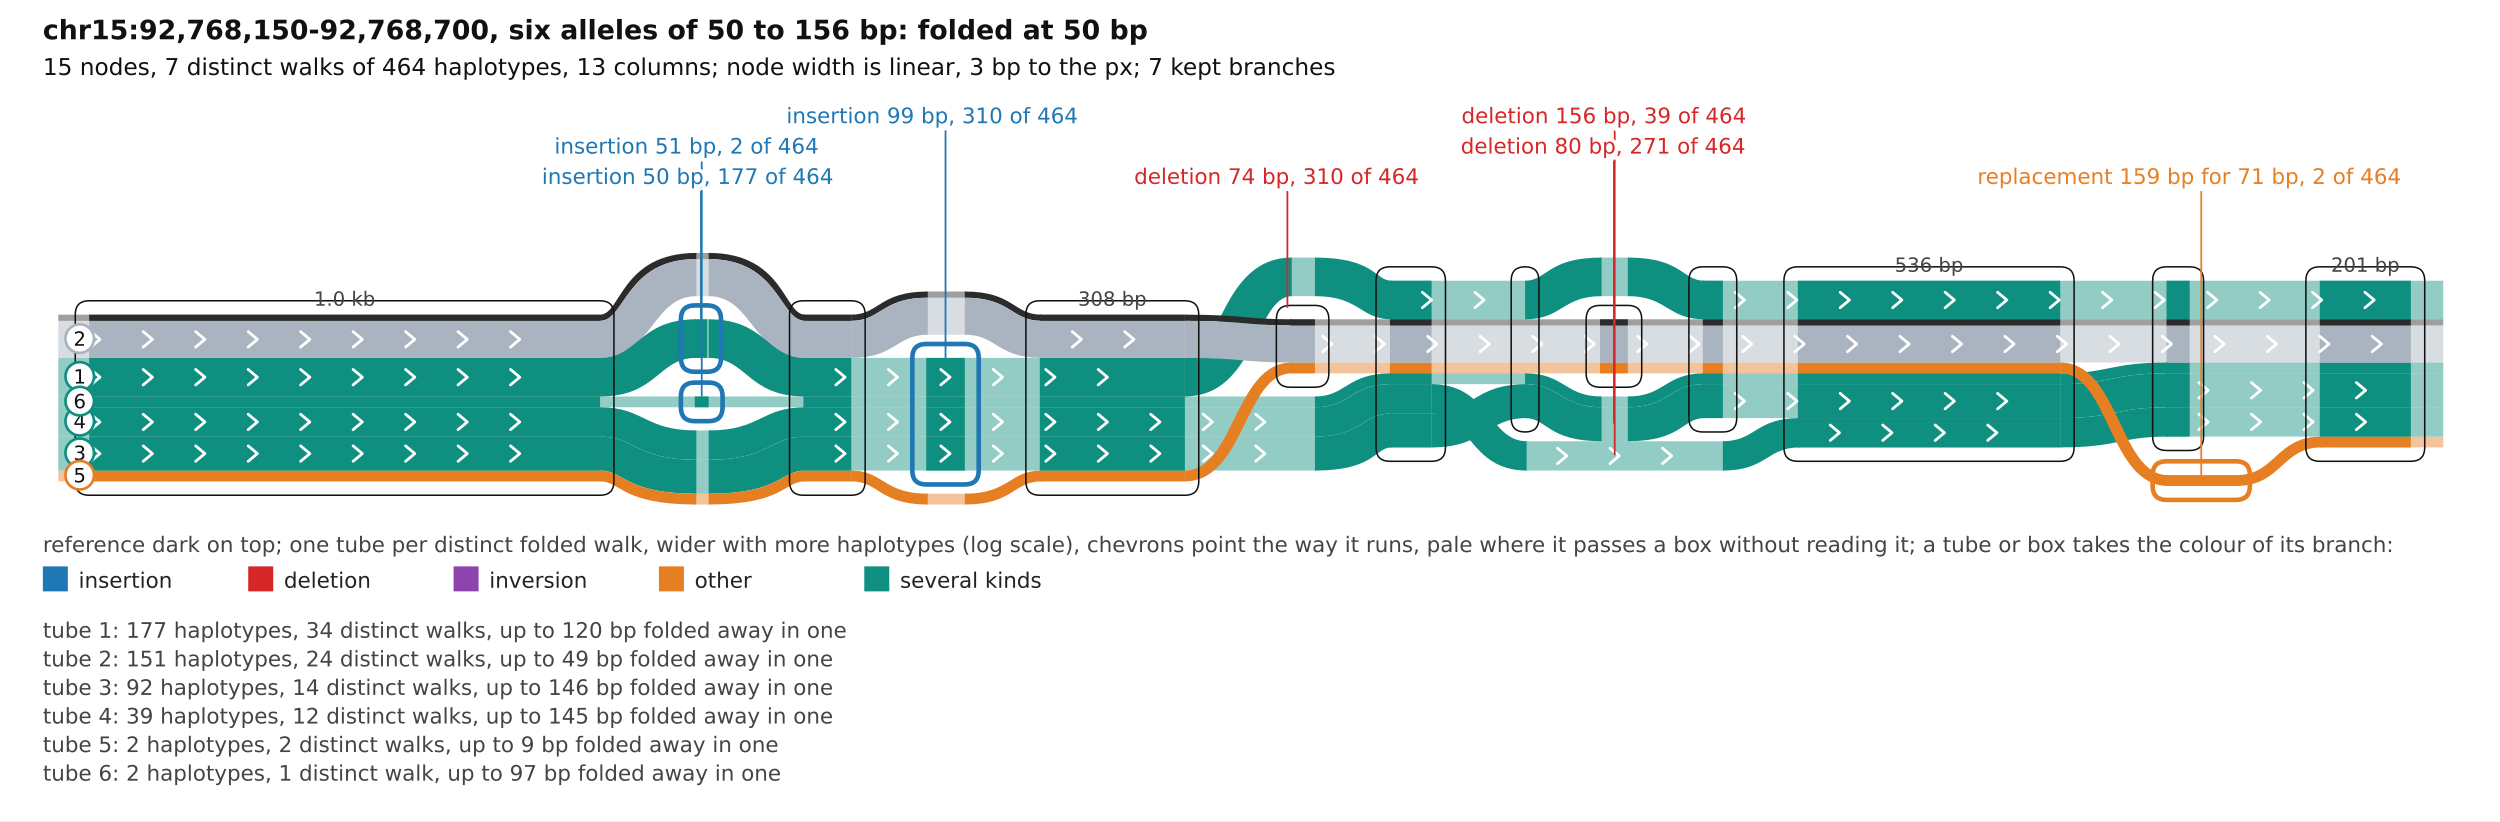
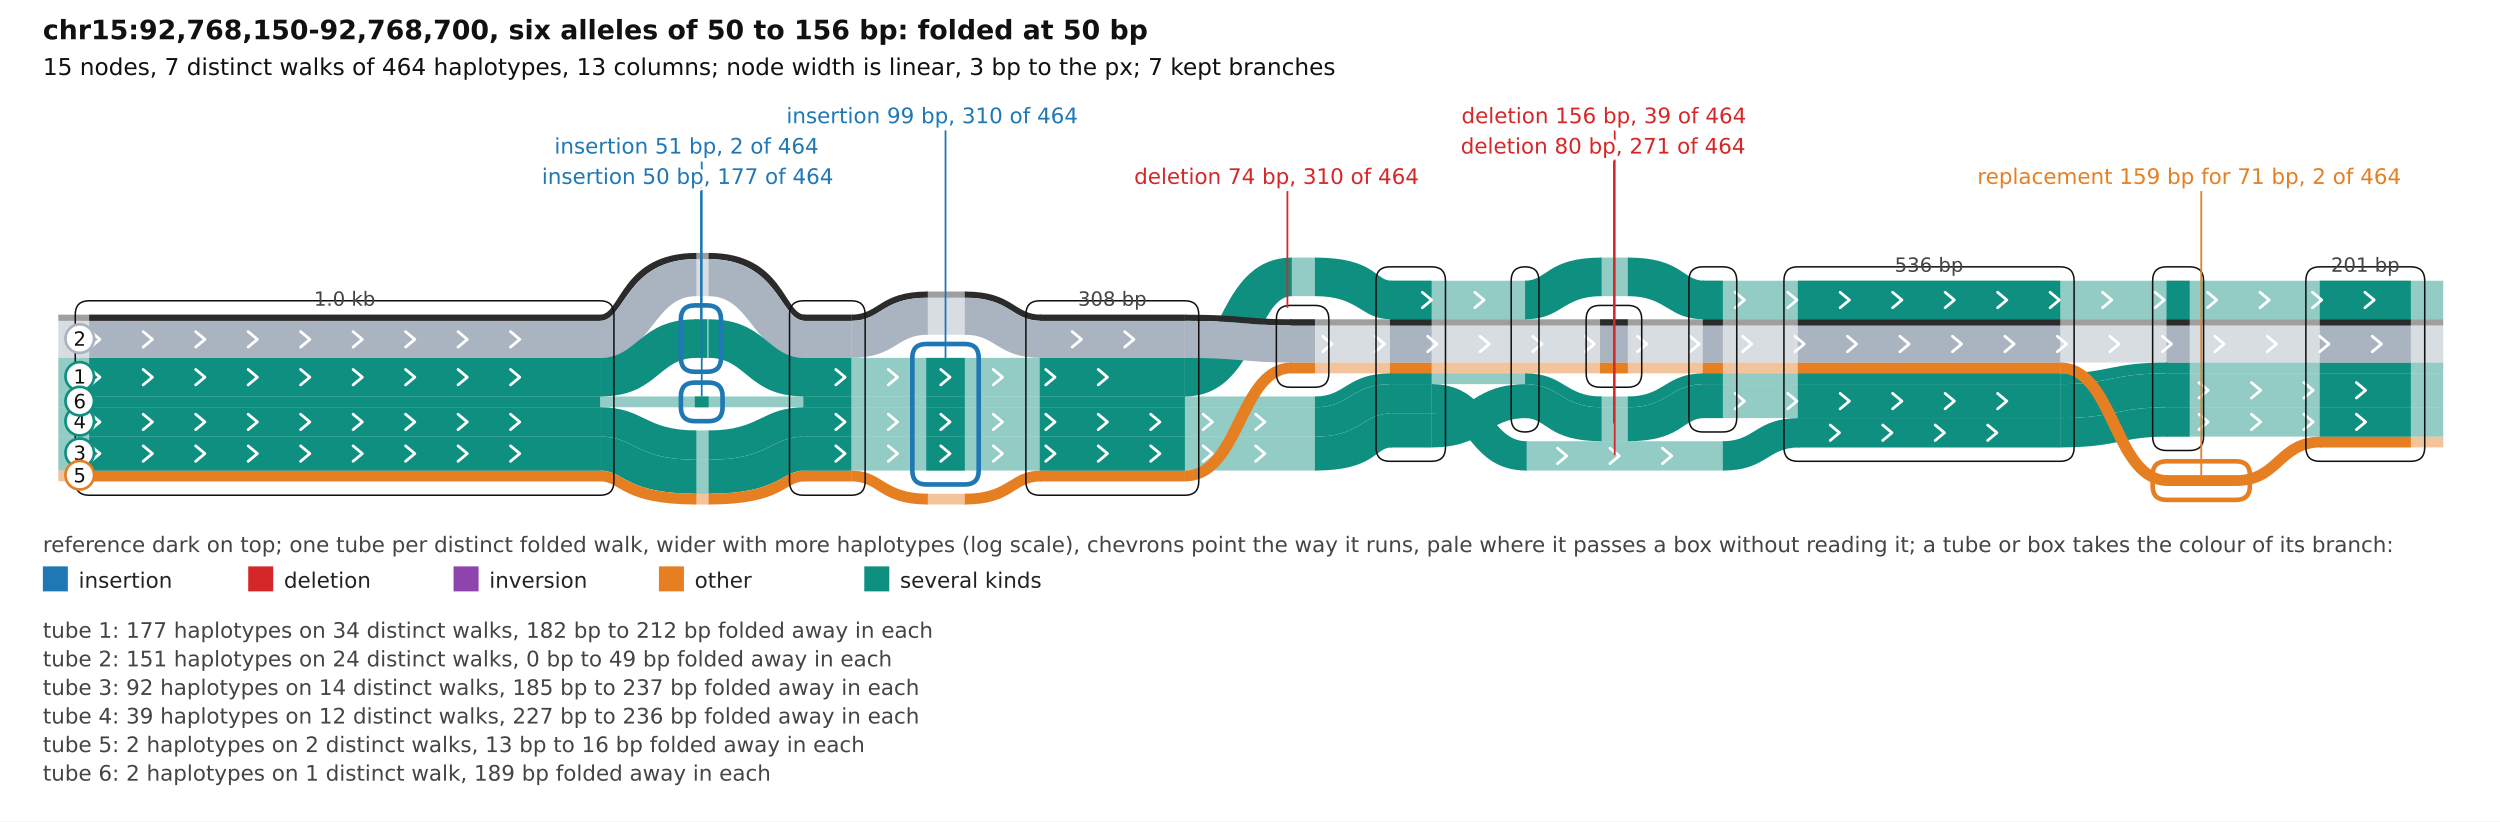
<svg xmlns="http://www.w3.org/2000/svg" width="1400" height="460" viewBox="0 0 1400 460" font-family="DejaVu Sans, Helvetica, Arial, sans-serif">
  <rect width="100%" height="100%" fill="#fff" />
  <text x="24" y="22" font-size="15" font-weight="600" fill="#111">chr15:92,768,150-92,768,700, six alleles of 50 to 156 bp: folded at 50 bp</text>
  <text x="24" y="42" font-size="13" font-weight="400" fill="#111">15 nodes, 7 distinct walks of 464 haplotypes, 13 columns; node width is linear, 3 bp to the px; 7 kept branches</text>
  <g transform="translate(32.64335 158.9301) scale(0.8643353)">
    <rect x="0" y="121" width="352" height="7" fill="#e67e22" fill-opacity="0.45" />
    <rect x="20" y="121" width="331" height="7" fill="#e67e22" />
    <rect x="412.381" y="136" width="10" height="7" fill="#e67e22" fill-opacity="0.45" />
    <rect x="482.762" y="121" width="32" height="7" fill="#e67e22" fill-opacity="0.45" />
    <rect x="482.762" y="121" width="31" height="7" fill="#e67e22" />
    <rect x="562.333" y="136" width="26" height="7" fill="#e67e22" fill-opacity="0.45" />
    <rect x="635.905" y="121" width="95" height="7" fill="#e67e22" fill-opacity="0.45" />
    <rect x="635.905" y="121" width="94" height="7" fill="#e67e22" />
    <rect x="798.189" y="51" width="499.849" height="7" fill="#e67e22" fill-opacity="0.45" />
    <rect x="798.189" y="51" width="16" height="7" fill="#e67e22" />
    <rect x="862.76" y="51" width="27" height="7" fill="#e67e22" />
    <rect x="998.895" y="51" width="18" height="7" fill="#e67e22" />
    <rect x="1065.467" y="51" width="13" height="7" fill="#e67e22" />
    <rect x="1127.038" y="51" width="170" height="7" fill="#e67e22" />
    <rect x="1365.922" y="124" width="46" height="7" fill="#e67e22" fill-opacity="0.45" />
    <rect x="1365.922" y="124" width="45" height="7" fill="#e67e22" />
    <rect x="1465.208" y="99" width="80" height="7" fill="#e67e22" fill-opacity="0.45" />
    <rect x="1465.208" y="99" width="59" height="7" fill="#e67e22" />
    <rect x="0" y="99" width="352" height="22" fill="#0e8f80" fill-opacity="0.45" />
    <rect x="20" y="99" width="331" height="22" fill="#0e8f80" />
    <rect x="412.381" y="114" width="10" height="22" fill="#0e8f80" fill-opacity="0.45" />
    <rect x="482.762" y="99" width="332.427" height="22" fill="#0e8f80" fill-opacity="0.45" />
    <rect x="482.762" y="99" width="31" height="22" fill="#0e8f80" />
    <rect x="562.333" y="99" width="25" height="22" fill="#0e8f80" />
    <rect x="635.905" y="99" width="94" height="22" fill="#0e8f80" />
    <rect x="862.76" y="84" width="28" height="22" fill="#0e8f80" fill-opacity="0.45" />
    <rect x="862.76" y="84" width="27" height="22" fill="#0e8f80" />
    <rect x="998.895" y="80" width="19" height="22" fill="#0e8f80" fill-opacity="0.45" />
    <rect x="1065.467" y="65" width="232.571" height="22" fill="#0e8f80" fill-opacity="0.45" />
    <rect x="1065.467" y="65" width="13" height="22" fill="#0e8f80" />
    <rect x="1127.038" y="65" width="170" height="22" fill="#0e8f80" />
    <rect x="1365.922" y="58" width="179.286" height="22" fill="#0e8f80" fill-opacity="0.45" />
    <rect x="1365.922" y="58" width="15" height="22" fill="#0e8f80" />
    <rect x="1465.208" y="58" width="59" height="22" fill="#0e8f80" />
    <rect x="0" y="80" width="352" height="19" fill="#0e8f80" fill-opacity="0.45" />
    <rect x="20" y="80" width="331" height="19" fill="#0e8f80" />
    <rect x="412.381" y="95" width="10" height="19" fill="#0e8f80" fill-opacity="0.45" />
    <rect x="482.762" y="80" width="332.427" height="19" fill="#0e8f80" fill-opacity="0.45" />
    <rect x="482.762" y="80" width="31" height="19" fill="#0e8f80" />
    <rect x="562.333" y="80" width="25" height="19" fill="#0e8f80" />
    <rect x="635.905" y="80" width="94" height="19" fill="#0e8f80" />
    <rect x="862.76" y="65" width="28" height="19" fill="#0e8f80" fill-opacity="0.45" />
    <rect x="862.76" y="65" width="27" height="19" fill="#0e8f80" />
    <rect x="950.324" y="102" width="129.143" height="19" fill="#0e8f80" fill-opacity="0.45" />
    <rect x="1127.038" y="87" width="171" height="19" fill="#0e8f80" fill-opacity="0.45" />
    <rect x="1127.038" y="87" width="170" height="19" fill="#0e8f80" />
    <rect x="1365.922" y="80" width="179.286" height="19" fill="#0e8f80" fill-opacity="0.45" />
    <rect x="1365.922" y="80" width="15" height="19" fill="#0e8f80" />
    <rect x="1465.208" y="80" width="59" height="19" fill="#0e8f80" />
    <rect x="0" y="73" width="815.189" height="7" fill="#0e8f80" fill-opacity="0.45" />
    <rect x="20" y="73" width="331" height="7" fill="#0e8f80" />
    <rect x="412.381" y="73" width="9" height="7" fill="#0e8f80" />
    <rect x="482.762" y="73" width="31" height="7" fill="#0e8f80" />
    <rect x="562.333" y="73" width="25" height="7" fill="#0e8f80" />
    <rect x="635.905" y="73" width="94" height="7" fill="#0e8f80" />
    <rect x="862.76" y="58" width="88.563" height="7" fill="#0e8f80" fill-opacity="0.45" />
    <rect x="862.76" y="58" width="27" height="7" fill="#0e8f80" />
    <rect x="998.895" y="73" width="19" height="7" fill="#0e8f80" fill-opacity="0.45" />
    <rect x="1065.467" y="58" width="232.571" height="7" fill="#0e8f80" fill-opacity="0.45" />
    <rect x="1065.467" y="58" width="13" height="7" fill="#0e8f80" />
    <rect x="1127.038" y="58" width="170" height="7" fill="#0e8f80" />
    <rect x="1365.922" y="51" width="179.286" height="7" fill="#0e8f80" fill-opacity="0.45" />
    <rect x="1365.922" y="51" width="15" height="7" fill="#0e8f80" />
    <rect x="1465.208" y="51" width="59" height="7" fill="#0e8f80" />
    <rect x="0" y="48" width="352" height="25" fill="#0e8f80" fill-opacity="0.45" />
    <rect x="20" y="48" width="331" height="25" fill="#0e8f80" />
    <rect x="412.381" y="23" width="10" height="25" fill="#0e8f80" fill-opacity="0.45" />
    <rect x="412.381" y="23" width="8" height="25" fill="#0e8f80" />
    <rect x="482.762" y="48" width="248.143" height="25" fill="#0e8f80" fill-opacity="0.45" />
    <rect x="482.762" y="48" width="31" height="25" fill="#0e8f80" />
    <rect x="562.333" y="48" width="25" height="25" fill="#0e8f80" />
    <rect x="635.905" y="48" width="94" height="25" fill="#0e8f80" />
    <rect x="798.189" y="-17" width="17" height="25" fill="#0e8f80" fill-opacity="0.45" />
    <rect x="862.76" y="-2" width="88.563" height="25" fill="#0e8f80" fill-opacity="0.45" />
    <rect x="862.76" y="-2" width="27" height="25" fill="#0e8f80" />
    <rect x="998.895" y="-17" width="19" height="25" fill="#0e8f80" fill-opacity="0.45" />
    <rect x="1065.467" y="-2" width="479.741" height="25" fill="#0e8f80" fill-opacity="0.45" />
    <rect x="1065.467" y="-2" width="13" height="25" fill="#0e8f80" />
    <rect x="1127.038" y="-2" width="170" height="25" fill="#0e8f80" />
    <rect x="1365.922" y="-2" width="15" height="25" fill="#0e8f80" />
    <rect x="1465.208" y="-2" width="59" height="25" fill="#0e8f80" />
    <rect x="0" y="24" width="352" height="24" fill="#aab4c0" fill-opacity="0.45" />
    <rect x="20" y="24" width="331" height="24" fill="#aab4c0" />
    <rect x="412.381" y="-16" width="10" height="24" fill="#aab4c0" fill-opacity="0.45" />
    <rect x="482.762" y="24" width="32" height="24" fill="#aab4c0" fill-opacity="0.45" />
    <rect x="482.762" y="24" width="31" height="24" fill="#aab4c0" />
    <rect x="562.333" y="9" width="26" height="24" fill="#aab4c0" fill-opacity="0.45" />
    <rect x="635.905" y="24" width="95" height="24" fill="#aab4c0" fill-opacity="0.45" />
    <rect x="635.905" y="24" width="94" height="24" fill="#aab4c0" />
    <rect x="798.189" y="27" width="747.019" height="24" fill="#aab4c0" fill-opacity="0.45" />
    <rect x="798.189" y="27" width="16" height="24" fill="#aab4c0" />
    <rect x="862.76" y="27" width="27" height="24" fill="#aab4c0" />
    <rect x="998.895" y="27" width="18" height="24" fill="#aab4c0" />
    <rect x="1065.467" y="27" width="13" height="24" fill="#aab4c0" />
    <rect x="1127.038" y="27" width="170" height="24" fill="#aab4c0" />
    <rect x="1365.922" y="27" width="15" height="24" fill="#aab4c0" />
    <rect x="1465.208" y="27" width="59" height="24" fill="#aab4c0" />
    <rect x="0" y="20" width="352" height="4" fill="#2b2b2b" fill-opacity="0.45" />
    <rect x="20" y="20" width="331" height="4" fill="#2b2b2b" />
    <rect x="412.381" y="-20" width="10" height="4" fill="#2b2b2b" fill-opacity="0.45" />
    <rect x="482.762" y="20" width="32" height="4" fill="#2b2b2b" fill-opacity="0.45" />
    <rect x="482.762" y="20" width="31" height="4" fill="#2b2b2b" />
    <rect x="562.333" y="5" width="26" height="4" fill="#2b2b2b" fill-opacity="0.45" />
    <rect x="635.905" y="20" width="95" height="4" fill="#2b2b2b" fill-opacity="0.45" />
    <rect x="635.905" y="20" width="94" height="4" fill="#2b2b2b" />
    <rect x="798.189" y="23" width="747.019" height="4" fill="#2b2b2b" fill-opacity="0.45" />
    <rect x="798.189" y="23" width="16" height="4" fill="#2b2b2b" />
    <rect x="862.76" y="23" width="27" height="4" fill="#2b2b2b" />
    <rect x="998.895" y="23" width="18" height="4" fill="#2b2b2b" />
    <rect x="1065.467" y="23" width="13" height="4" fill="#2b2b2b" />
    <rect x="1127.038" y="23" width="170" height="4" fill="#2b2b2b" />
    <rect x="1365.922" y="23" width="15" height="4" fill="#2b2b2b" />
    <rect x="1465.208" y="23" width="59" height="4" fill="#2b2b2b" />
    <path d="M 421.381 -20 C 470.129 -20 470.129 20 483.762 20 V 24 C 467.25 24 467.25 -16 421.381 -16 Z" fill="#2b2b2b" />
    <path d="M 421.381 -16 C 467.25 -16 467.25 24 483.762 24 V 48 C 449.977 48 449.977 8 421.381 8 Z" fill="#aab4c0" />
    <path d="M 421.381 95 C 455.166 95 455.166 80 483.762 80 V 99 C 461.089 99 461.089 114 421.381 114 Z" fill="#0e8f80" />
    <path d="M 421.381 114 C 461.089 114 461.089 99 483.762 99 V 121 C 467.947 121 467.947 136 421.381 136 Z" fill="#0e8f80" />
    <path d="M 421.381 136 C 467.947 136 467.947 121 483.762 121 V 128 C 470.129 128 470.129 143 421.381 143 Z" fill="#e67e22" />
    <path d="M 587.333 5 C 618.877 5 618.877 20 636.905 20 V 24 C 617.332 24 617.332 9 587.333 9 Z" fill="#2b2b2b" />
    <path d="M 587.333 9 C 617.332 9 617.332 24 636.905 24 V 48 C 608.064 48 608.064 33 587.333 33 Z" fill="#aab4c0" />
    <path d="M 587.333 136 C 616.174 136 616.174 121 636.905 121 V 128 C 618.877 128 618.877 143 587.333 143 Z" fill="#e67e22" />
    <path d="M 814.189 -17 C 853.07 -17 853.07 -2 863.76 -2 V 23 C 843.416 23 843.416 8 814.189 8 Z" fill="#0e8f80" />
    <path d="M 814.189 73 C 834.534 73 834.534 58 863.76 58 V 65 C 837.237 65 837.237 80 814.189 80 Z" fill="#0e8f80" />
    <path d="M 814.189 80 C 837.237 80 837.237 65 863.76 65 V 84 C 844.574 84 844.574 99 814.189 99 Z" fill="#0e8f80" />
    <path d="M 814.189 99 C 844.574 99 844.574 84 863.76 84 V 106 C 853.07 106 853.07 121 814.189 121 Z" fill="#0e8f80" />
    <path d="M 1016.895 -17 C 1052.107 -17 1052.107 -2 1066.467 -2 V 23 C 1042.453 23 1042.453 8 1016.895 8 Z" fill="#0e8f80" />
    <path d="M 1016.895 73 C 1040.909 73 1040.909 58 1066.467 58 V 65 C 1043.612 65 1043.612 80 1016.895 80 Z" fill="#0e8f80" />
    <path d="M 1016.895 80 C 1043.612 80 1043.612 65 1066.467 65 V 87 C 1052.107 87 1052.107 102 1016.895 102 Z" fill="#0e8f80" />
    <path d="M 1078.467 102 C 1099.584 102 1099.584 87 1128.038 87 V 106 C 1106.921 106 1106.921 121 1078.467 121 Z" fill="#0e8f80" />
    <path d="M 351 20 C 364.633 20 364.633 -20 413.381 -20 V -16 C 367.512 -16 367.512 24 351 24 Z" fill="#2b2b2b" />
    <path d="M 351 24 C 367.512 24 367.512 -16 413.381 -16 V 8 C 384.785 8 384.785 48 351 48 Z" fill="#aab4c0" />
    <path d="M 351 80 C 379.596 80 379.596 95 413.381 95 V 114 C 373.673 114 373.673 99 351 99 Z" fill="#0e8f80" />
    <path d="M 351 99 C 373.673 99 373.673 114 413.381 114 V 136 C 366.815 136 366.815 121 351 121 Z" fill="#0e8f80" />
    <path d="M 351 121 C 366.815 121 366.815 136 413.381 136 V 143 C 364.633 143 364.633 128 351 128 Z" fill="#e67e22" />
    <path d="M 351 48 C 375.99 48 375.99 23 413.381 23 V 48 C 388.39 48 388.39 73 351 73 Z" fill="#0e8f80" />
    <path d="M 513.762 20 C 531.79 20 531.79 5 563.333 5 V 9 C 533.334 9 533.334 24 513.762 24 Z" fill="#2b2b2b" />
    <path d="M 513.762 24 C 533.334 24 533.334 9 563.333 9 V 33 C 542.602 33 542.602 48 513.762 48 Z" fill="#aab4c0" />
    <path d="M 513.762 121 C 534.493 121 534.493 136 563.333 136 V 143 C 531.79 143 531.79 128 513.762 128 Z" fill="#e67e22" />
    <path d="M 729.905 48 C 753.143 48 753.143 -17 799.189 -17 V 8 C 775.95 8 775.95 73 729.905 73 Z" fill="#0e8f80" />
    <path d="M 729.905 20 C 768.671 20 768.671 23 799.189 23 V 27 C 768.44 27 768.44 24 729.905 24 Z" fill="#2b2b2b" />
    <path d="M 729.905 24 C 768.44 24 768.44 27 799.189 27 V 51 C 767.056 51 767.056 48 729.905 48 Z" fill="#aab4c0" />
    <path d="M 729.905 121 C 762.038 121 762.038 51 799.189 51 V 58 C 768.671 58 768.671 128 729.905 128 Z" fill="#e67e22" />
    <path d="M 889.76 65 C 927.067 65 927.067 102 951.324 102 V 121 C 914.017 121 914.017 84 889.76 84 Z" fill="#0e8f80" />
    <path d="M 889.76 84 C 916.217 84 916.217 65 951.324 65 V 87 C 924.867 87 924.867 106 889.76 106 Z" fill="#0e8f80" />
    <path d="M 950.324 -2 C 964.683 -2 964.683 -17 999.895 -17 V 8 C 974.337 8 974.337 23 950.324 23 Z" fill="#0e8f80" />
    <path d="M 950.324 58 C 975.882 58 975.882 73 999.895 73 V 80 C 973.179 80 973.179 65 950.324 65 Z" fill="#0e8f80" />
    <path d="M 950.324 65 C 973.179 65 973.179 80 999.895 80 V 102 C 964.683 102 964.683 87 950.324 87 Z" fill="#0e8f80" />
    <path d="M 1297.038 58 C 1328.791 58 1328.791 51 1366.922 51 V 58 C 1329.721 58 1329.721 65 1297.038 65 Z" fill="#0e8f80" />
    <path d="M 1297.038 65 C 1329.721 65 1329.721 58 1366.922 58 V 80 C 1332.645 80 1332.645 87 1297.038 87 Z" fill="#0e8f80" />
    <path d="M 1297.038 87 C 1332.645 87 1332.645 80 1366.922 80 V 99 C 1335.169 99 1335.169 106 1297.038 106 Z" fill="#0e8f80" />
    <path d="M 1297.038 51 C 1335.351 51 1335.351 124 1366.922 124 V 131 C 1328.609 131 1328.609 58 1297.038 58 Z" fill="#e67e22" />
    <path d="M 421.381 23 C 458.771 23 458.771 48 483.762 48 V 73 C 446.371 73 446.371 48 421.381 48 Z" fill="#0e8f80" />
    <path d="M 1410.922 124 C 1436.642 124 1436.642 99 1466.208 99 V 106 C 1440.488 106 1440.488 131 1410.922 131 Z" fill="#e67e22" />
    <path d="M21 105L27 110L21 115" fill="none" stroke="#fff" stroke-width="1.8" stroke-linecap="round" stroke-linejoin="round" />
    <path d="M55 105L61 110L55 115" fill="none" stroke="#fff" stroke-width="1.8" stroke-linecap="round" stroke-linejoin="round" />
    <path d="M89 105L95 110L89 115" fill="none" stroke="#fff" stroke-width="1.8" stroke-linecap="round" stroke-linejoin="round" />
    <path d="M123 105L129 110L123 115" fill="none" stroke="#fff" stroke-width="1.8" stroke-linecap="round" stroke-linejoin="round" />
    <path d="M157 105L163 110L157 115" fill="none" stroke="#fff" stroke-width="1.8" stroke-linecap="round" stroke-linejoin="round" />
    <path d="M191 105L197 110L191 115" fill="none" stroke="#fff" stroke-width="1.8" stroke-linecap="round" stroke-linejoin="round" />
    <path d="M225 105L231 110L225 115" fill="none" stroke="#fff" stroke-width="1.8" stroke-linecap="round" stroke-linejoin="round" />
    <path d="M259 105L265 110L259 115" fill="none" stroke="#fff" stroke-width="1.8" stroke-linecap="round" stroke-linejoin="round" />
    <path d="M293 105L299 110L293 115" fill="none" stroke="#fff" stroke-width="1.8" stroke-linecap="round" stroke-linejoin="round" />
    <path d="M503.762 105L509.762 110L503.762 115" fill="none" stroke="#fff" stroke-width="1.8" stroke-linecap="round" stroke-linejoin="round" />
    <path d="M537.762 105L543.762 110L537.762 115" fill="none" stroke="#fff" stroke-width="1.8" stroke-linecap="round" stroke-linejoin="round" />
    <path d="M571.762 105L577.762 110L571.762 115" fill="none" stroke="#fff" stroke-width="1.8" stroke-linecap="round" stroke-linejoin="round" />
    <path d="M605.762 105L611.762 110L605.762 115" fill="none" stroke="#fff" stroke-width="1.8" stroke-linecap="round" stroke-linejoin="round" />
    <path d="M639.762 105L645.762 110L639.762 115" fill="none" stroke="#fff" stroke-width="1.8" stroke-linecap="round" stroke-linejoin="round" />
    <path d="M673.762 105L679.762 110L673.762 115" fill="none" stroke="#fff" stroke-width="1.8" stroke-linecap="round" stroke-linejoin="round" />
    <path d="M707.762 105L713.762 110L707.762 115" fill="none" stroke="#fff" stroke-width="1.8" stroke-linecap="round" stroke-linejoin="round" />
    <path d="M741.762 105L747.762 110L741.762 115" fill="none" stroke="#fff" stroke-width="1.8" stroke-linecap="round" stroke-linejoin="round" />
    <path d="M775.762 105L781.762 110L775.762 115" fill="none" stroke="#fff" stroke-width="1.8" stroke-linecap="round" stroke-linejoin="round" />
    <path d="M1086.467 71L1092.467 76L1086.467 81" fill="none" stroke="#fff" stroke-width="1.8" stroke-linecap="round" stroke-linejoin="round" />
    <path d="M1120.467 71L1126.467 76L1120.467 81" fill="none" stroke="#fff" stroke-width="1.8" stroke-linecap="round" stroke-linejoin="round" />
    <path d="M1154.467 71L1160.467 76L1154.467 81" fill="none" stroke="#fff" stroke-width="1.8" stroke-linecap="round" stroke-linejoin="round" />
    <path d="M1188.467 71L1194.467 76L1188.467 81" fill="none" stroke="#fff" stroke-width="1.8" stroke-linecap="round" stroke-linejoin="round" />
    <path d="M1222.467 71L1228.467 76L1222.467 81" fill="none" stroke="#fff" stroke-width="1.8" stroke-linecap="round" stroke-linejoin="round" />
    <path d="M1256.467 71L1262.467 76L1256.467 81" fill="none" stroke="#fff" stroke-width="1.8" stroke-linecap="round" stroke-linejoin="round" />
    <path d="M1386.922 64L1392.922 69L1386.922 74" fill="none" stroke="#fff" stroke-width="1.8" stroke-linecap="round" stroke-linejoin="round" />
    <path d="M1420.922 64L1426.922 69L1420.922 74" fill="none" stroke="#fff" stroke-width="1.8" stroke-linecap="round" stroke-linejoin="round" />
    <path d="M1454.922 64L1460.922 69L1454.922 74" fill="none" stroke="#fff" stroke-width="1.8" stroke-linecap="round" stroke-linejoin="round" />
    <path d="M1488.922 64L1494.922 69L1488.922 74" fill="none" stroke="#fff" stroke-width="1.8" stroke-linecap="round" stroke-linejoin="round" />
    <path d="M21 84.5L27 89.5L21 94.5" fill="none" stroke="#fff" stroke-width="1.8" stroke-linecap="round" stroke-linejoin="round" />
    <path d="M55 84.5L61 89.5L55 94.5" fill="none" stroke="#fff" stroke-width="1.8" stroke-linecap="round" stroke-linejoin="round" />
    <path d="M89 84.5L95 89.5L89 94.5" fill="none" stroke="#fff" stroke-width="1.8" stroke-linecap="round" stroke-linejoin="round" />
    <path d="M123 84.5L129 89.5L123 94.5" fill="none" stroke="#fff" stroke-width="1.8" stroke-linecap="round" stroke-linejoin="round" />
    <path d="M157 84.5L163 89.5L157 94.5" fill="none" stroke="#fff" stroke-width="1.8" stroke-linecap="round" stroke-linejoin="round" />
    <path d="M191 84.5L197 89.5L191 94.5" fill="none" stroke="#fff" stroke-width="1.8" stroke-linecap="round" stroke-linejoin="round" />
    <path d="M225 84.5L231 89.5L225 94.5" fill="none" stroke="#fff" stroke-width="1.8" stroke-linecap="round" stroke-linejoin="round" />
    <path d="M259 84.5L265 89.5L259 94.5" fill="none" stroke="#fff" stroke-width="1.8" stroke-linecap="round" stroke-linejoin="round" />
    <path d="M293 84.5L299 89.5L293 94.5" fill="none" stroke="#fff" stroke-width="1.8" stroke-linecap="round" stroke-linejoin="round" />
    <path d="M503.762 84.5L509.762 89.5L503.762 94.5" fill="none" stroke="#fff" stroke-width="1.8" stroke-linecap="round" stroke-linejoin="round" />
    <path d="M537.762 84.5L543.762 89.5L537.762 94.5" fill="none" stroke="#fff" stroke-width="1.8" stroke-linecap="round" stroke-linejoin="round" />
    <path d="M571.762 84.5L577.762 89.5L571.762 94.5" fill="none" stroke="#fff" stroke-width="1.8" stroke-linecap="round" stroke-linejoin="round" />
    <path d="M605.762 84.5L611.762 89.5L605.762 94.5" fill="none" stroke="#fff" stroke-width="1.8" stroke-linecap="round" stroke-linejoin="round" />
    <path d="M639.762 84.5L645.762 89.5L639.762 94.5" fill="none" stroke="#fff" stroke-width="1.8" stroke-linecap="round" stroke-linejoin="round" />
    <path d="M673.762 84.5L679.762 89.5L673.762 94.5" fill="none" stroke="#fff" stroke-width="1.8" stroke-linecap="round" stroke-linejoin="round" />
    <path d="M707.762 84.5L713.762 89.5L707.762 94.5" fill="none" stroke="#fff" stroke-width="1.8" stroke-linecap="round" stroke-linejoin="round" />
    <path d="M741.762 84.5L747.762 89.5L741.762 94.5" fill="none" stroke="#fff" stroke-width="1.8" stroke-linecap="round" stroke-linejoin="round" />
    <path d="M775.762 84.5L781.762 89.5L775.762 94.5" fill="none" stroke="#fff" stroke-width="1.8" stroke-linecap="round" stroke-linejoin="round" />
    <path d="M971.324 106.5L977.324 111.5L971.324 116.5" fill="none" stroke="#fff" stroke-width="1.8" stroke-linecap="round" stroke-linejoin="round" />
    <path d="M1005.324 106.5L1011.324 111.5L1005.324 116.5" fill="none" stroke="#fff" stroke-width="1.8" stroke-linecap="round" stroke-linejoin="round" />
    <path d="M1039.324 106.5L1045.324 111.5L1039.324 116.5" fill="none" stroke="#fff" stroke-width="1.8" stroke-linecap="round" stroke-linejoin="round" />
    <path d="M1148.038 91.5L1154.038 96.5L1148.038 101.5" fill="none" stroke="#fff" stroke-width="1.8" stroke-linecap="round" stroke-linejoin="round" />
    <path d="M1182.038 91.5L1188.038 96.5L1182.038 101.5" fill="none" stroke="#fff" stroke-width="1.8" stroke-linecap="round" stroke-linejoin="round" />
    <path d="M1216.038 91.5L1222.038 96.5L1216.038 101.5" fill="none" stroke="#fff" stroke-width="1.8" stroke-linecap="round" stroke-linejoin="round" />
    <path d="M1250.038 91.5L1256.038 96.5L1250.038 101.5" fill="none" stroke="#fff" stroke-width="1.8" stroke-linecap="round" stroke-linejoin="round" />
    <path d="M1386.922 84.5L1392.922 89.5L1386.922 94.5" fill="none" stroke="#fff" stroke-width="1.8" stroke-linecap="round" stroke-linejoin="round" />
    <path d="M1420.922 84.5L1426.922 89.5L1420.922 94.5" fill="none" stroke="#fff" stroke-width="1.8" stroke-linecap="round" stroke-linejoin="round" />
    <path d="M1454.922 84.5L1460.922 89.5L1454.922 94.5" fill="none" stroke="#fff" stroke-width="1.8" stroke-linecap="round" stroke-linejoin="round" />
    <path d="M1488.922 84.5L1494.922 89.5L1488.922 94.5" fill="none" stroke="#fff" stroke-width="1.8" stroke-linecap="round" stroke-linejoin="round" />
    <path d="M21 55.5L27 60.5L21 65.5" fill="none" stroke="#fff" stroke-width="1.8" stroke-linecap="round" stroke-linejoin="round" />
    <path d="M55 55.5L61 60.5L55 65.5" fill="none" stroke="#fff" stroke-width="1.8" stroke-linecap="round" stroke-linejoin="round" />
    <path d="M89 55.5L95 60.5L89 65.5" fill="none" stroke="#fff" stroke-width="1.8" stroke-linecap="round" stroke-linejoin="round" />
    <path d="M123 55.5L129 60.5L123 65.5" fill="none" stroke="#fff" stroke-width="1.8" stroke-linecap="round" stroke-linejoin="round" />
    <path d="M157 55.5L163 60.5L157 65.5" fill="none" stroke="#fff" stroke-width="1.8" stroke-linecap="round" stroke-linejoin="round" />
    <path d="M191 55.5L197 60.5L191 65.5" fill="none" stroke="#fff" stroke-width="1.8" stroke-linecap="round" stroke-linejoin="round" />
    <path d="M225 55.5L231 60.5L225 65.5" fill="none" stroke="#fff" stroke-width="1.8" stroke-linecap="round" stroke-linejoin="round" />
    <path d="M259 55.5L265 60.5L259 65.5" fill="none" stroke="#fff" stroke-width="1.8" stroke-linecap="round" stroke-linejoin="round" />
    <path d="M293 55.5L299 60.5L293 65.5" fill="none" stroke="#fff" stroke-width="1.8" stroke-linecap="round" stroke-linejoin="round" />
    <path d="M503.762 55.5L509.762 60.5L503.762 65.5" fill="none" stroke="#fff" stroke-width="1.8" stroke-linecap="round" stroke-linejoin="round" />
    <path d="M537.762 55.5L543.762 60.5L537.762 65.5" fill="none" stroke="#fff" stroke-width="1.8" stroke-linecap="round" stroke-linejoin="round" />
    <path d="M571.762 55.5L577.762 60.5L571.762 65.5" fill="none" stroke="#fff" stroke-width="1.8" stroke-linecap="round" stroke-linejoin="round" />
    <path d="M605.762 55.5L611.762 60.5L605.762 65.5" fill="none" stroke="#fff" stroke-width="1.8" stroke-linecap="round" stroke-linejoin="round" />
    <path d="M639.762 55.5L645.762 60.5L639.762 65.5" fill="none" stroke="#fff" stroke-width="1.8" stroke-linecap="round" stroke-linejoin="round" />
    <path d="M673.762 55.5L679.762 60.5L673.762 65.5" fill="none" stroke="#fff" stroke-width="1.8" stroke-linecap="round" stroke-linejoin="round" />
    <path d="M883.76 5.5L889.76 10.5L883.76 15.5" fill="none" stroke="#fff" stroke-width="1.8" stroke-linecap="round" stroke-linejoin="round" />
    <path d="M917.76 5.5L923.76 10.5L917.76 15.5" fill="none" stroke="#fff" stroke-width="1.8" stroke-linecap="round" stroke-linejoin="round" />
    <path d="M1086.467 5.5L1092.467 10.5L1086.467 15.5" fill="none" stroke="#fff" stroke-width="1.8" stroke-linecap="round" stroke-linejoin="round" />
    <path d="M1120.467 5.5L1126.467 10.5L1120.467 15.5" fill="none" stroke="#fff" stroke-width="1.8" stroke-linecap="round" stroke-linejoin="round" />
    <path d="M1154.467 5.5L1160.467 10.5L1154.467 15.5" fill="none" stroke="#fff" stroke-width="1.8" stroke-linecap="round" stroke-linejoin="round" />
    <path d="M1188.467 5.5L1194.467 10.5L1188.467 15.5" fill="none" stroke="#fff" stroke-width="1.8" stroke-linecap="round" stroke-linejoin="round" />
    <path d="M1222.467 5.5L1228.467 10.5L1222.467 15.5" fill="none" stroke="#fff" stroke-width="1.8" stroke-linecap="round" stroke-linejoin="round" />
    <path d="M1256.467 5.5L1262.467 10.5L1256.467 15.5" fill="none" stroke="#fff" stroke-width="1.8" stroke-linecap="round" stroke-linejoin="round" />
    <path d="M1290.467 5.5L1296.467 10.5L1290.467 15.5" fill="none" stroke="#fff" stroke-width="1.8" stroke-linecap="round" stroke-linejoin="round" />
    <path d="M1324.467 5.5L1330.467 10.5L1324.467 15.5" fill="none" stroke="#fff" stroke-width="1.8" stroke-linecap="round" stroke-linejoin="round" />
    <path d="M1358.467 5.5L1364.467 10.5L1358.467 15.5" fill="none" stroke="#fff" stroke-width="1.8" stroke-linecap="round" stroke-linejoin="round" />
    <path d="M1392.467 5.5L1398.467 10.5L1392.467 15.5" fill="none" stroke="#fff" stroke-width="1.8" stroke-linecap="round" stroke-linejoin="round" />
    <path d="M1426.467 5.5L1432.467 10.5L1426.467 15.5" fill="none" stroke="#fff" stroke-width="1.8" stroke-linecap="round" stroke-linejoin="round" />
    <path d="M1460.467 5.5L1466.467 10.5L1460.467 15.5" fill="none" stroke="#fff" stroke-width="1.8" stroke-linecap="round" stroke-linejoin="round" />
    <path d="M1494.467 5.5L1500.467 10.5L1494.467 15.5" fill="none" stroke="#fff" stroke-width="1.8" stroke-linecap="round" stroke-linejoin="round" />
    <path d="M21 31L27 36L21 41" fill="none" stroke="#fff" stroke-width="1.8" stroke-linecap="round" stroke-linejoin="round" />
    <path d="M55 31L61 36L55 41" fill="none" stroke="#fff" stroke-width="1.8" stroke-linecap="round" stroke-linejoin="round" />
    <path d="M89 31L95 36L89 41" fill="none" stroke="#fff" stroke-width="1.8" stroke-linecap="round" stroke-linejoin="round" />
    <path d="M123 31L129 36L123 41" fill="none" stroke="#fff" stroke-width="1.8" stroke-linecap="round" stroke-linejoin="round" />
    <path d="M157 31L163 36L157 41" fill="none" stroke="#fff" stroke-width="1.8" stroke-linecap="round" stroke-linejoin="round" />
    <path d="M191 31L197 36L191 41" fill="none" stroke="#fff" stroke-width="1.8" stroke-linecap="round" stroke-linejoin="round" />
    <path d="M225 31L231 36L225 41" fill="none" stroke="#fff" stroke-width="1.8" stroke-linecap="round" stroke-linejoin="round" />
    <path d="M259 31L265 36L259 41" fill="none" stroke="#fff" stroke-width="1.8" stroke-linecap="round" stroke-linejoin="round" />
    <path d="M293 31L299 36L293 41" fill="none" stroke="#fff" stroke-width="1.8" stroke-linecap="round" stroke-linejoin="round" />
    <path d="M656.905 31L662.905 36L656.905 41" fill="none" stroke="#fff" stroke-width="1.8" stroke-linecap="round" stroke-linejoin="round" />
    <path d="M690.905 31L696.905 36L690.905 41" fill="none" stroke="#fff" stroke-width="1.8" stroke-linecap="round" stroke-linejoin="round" />
    <path d="M819.189 34L825.189 39L819.189 44" fill="none" stroke="#fff" stroke-width="1.8" stroke-linecap="round" stroke-linejoin="round" />
    <path d="M853.189 34L859.189 39L853.189 44" fill="none" stroke="#fff" stroke-width="1.8" stroke-linecap="round" stroke-linejoin="round" />
    <path d="M887.189 34L893.189 39L887.189 44" fill="none" stroke="#fff" stroke-width="1.8" stroke-linecap="round" stroke-linejoin="round" />
    <path d="M921.189 34L927.189 39L921.189 44" fill="none" stroke="#fff" stroke-width="1.8" stroke-linecap="round" stroke-linejoin="round" />
    <path d="M955.189 34L961.189 39L955.189 44" fill="none" stroke="#fff" stroke-width="1.8" stroke-linecap="round" stroke-linejoin="round" />
    <path d="M989.189 34L995.189 39L989.189 44" fill="none" stroke="#fff" stroke-width="1.8" stroke-linecap="round" stroke-linejoin="round" />
    <path d="M1023.189 34L1029.189 39L1023.189 44" fill="none" stroke="#fff" stroke-width="1.8" stroke-linecap="round" stroke-linejoin="round" />
    <path d="M1057.189 34L1063.189 39L1057.189 44" fill="none" stroke="#fff" stroke-width="1.8" stroke-linecap="round" stroke-linejoin="round" />
    <path d="M1091.189 34L1097.189 39L1091.189 44" fill="none" stroke="#fff" stroke-width="1.8" stroke-linecap="round" stroke-linejoin="round" />
    <path d="M1125.189 34L1131.189 39L1125.189 44" fill="none" stroke="#fff" stroke-width="1.8" stroke-linecap="round" stroke-linejoin="round" />
    <path d="M1159.189 34L1165.189 39L1159.189 44" fill="none" stroke="#fff" stroke-width="1.8" stroke-linecap="round" stroke-linejoin="round" />
    <path d="M1193.189 34L1199.189 39L1193.189 44" fill="none" stroke="#fff" stroke-width="1.8" stroke-linecap="round" stroke-linejoin="round" />
    <path d="M1227.189 34L1233.189 39L1227.189 44" fill="none" stroke="#fff" stroke-width="1.8" stroke-linecap="round" stroke-linejoin="round" />
    <path d="M1261.189 34L1267.189 39L1261.189 44" fill="none" stroke="#fff" stroke-width="1.8" stroke-linecap="round" stroke-linejoin="round" />
    <path d="M1295.189 34L1301.189 39L1295.189 44" fill="none" stroke="#fff" stroke-width="1.8" stroke-linecap="round" stroke-linejoin="round" />
    <path d="M1329.189 34L1335.189 39L1329.189 44" fill="none" stroke="#fff" stroke-width="1.8" stroke-linecap="round" stroke-linejoin="round" />
    <path d="M1363.189 34L1369.189 39L1363.189 44" fill="none" stroke="#fff" stroke-width="1.8" stroke-linecap="round" stroke-linejoin="round" />
    <path d="M1397.189 34L1403.189 39L1397.189 44" fill="none" stroke="#fff" stroke-width="1.8" stroke-linecap="round" stroke-linejoin="round" />
    <path d="M1431.189 34L1437.189 39L1431.189 44" fill="none" stroke="#fff" stroke-width="1.8" stroke-linecap="round" stroke-linejoin="round" />
    <path d="M1465.189 34L1471.189 39L1465.189 44" fill="none" stroke="#fff" stroke-width="1.8" stroke-linecap="round" stroke-linejoin="round" />
    <path d="M1499.189 34L1505.189 39L1499.189 44" fill="none" stroke="#fff" stroke-width="1.8" stroke-linecap="round" stroke-linejoin="round" />
    <path d="M 11 20 Q 11 11 20 11 L 351 11 Q 360 11 360 20 L 360 128 Q 360 137 351 137 L 20 137 Q 11 137 11 128 L 11 20" fill="none" stroke="#111" stroke-width="1" />
    <path d="M 473.762 20 Q 473.762 11 482.762 11 L 513.762 11 Q 522.762 11 522.762 20 L 522.762 128 Q 522.762 137 513.762 137 L 482.762 137 Q 473.762 137 473.762 128 L 473.762 20" fill="none" stroke="#111" stroke-width="1" />
    <path d="M 626.905 20 Q 626.905 11 635.905 11 L 729.905 11 Q 738.905 11 738.905 20 L 738.905 128 Q 738.905 137 729.905 137 L 635.905 137 Q 626.905 137 626.905 128 L 626.905 20" fill="none" stroke="#111" stroke-width="1" />
    <path d="M 789.189 23 Q 789.189 14 798.189 14 L 814.189 14 Q 823.189 14 823.189 23 L 823.189 58 Q 823.189 67 814.189 67 L 798.189 67 Q 789.189 67 789.189 58 L 789.189 23" fill="none" stroke="#111" stroke-width="1" />
    <path d="M 853.76 -2 Q 853.76 -11 862.76 -11 L 889.76 -11 Q 898.76 -11 898.76 -2 L 898.76 106 Q 898.76 115 889.76 115 L 862.76 115 Q 853.76 115 853.76 106 L 853.76 -2" fill="none" stroke="#111" stroke-width="1" />
    <path d="M 941.324 -2 Q 941.324 -11 950.324 -11 Q 959.324 -11 959.324 -2 L 959.324 87 Q 959.324 96 950.324 96 Q 941.324 96 941.324 87 L 941.324 -2" fill="none" stroke="#111" stroke-width="1" />
    <path d="M 989.895 23 Q 989.895 14 998.895 14 L 1016.895 14 Q 1025.895 14 1025.895 23 L 1025.895 58 Q 1025.895 67 1016.895 67 L 998.895 67 Q 989.895 67 989.895 58 L 989.895 23" fill="none" stroke="#111" stroke-width="1" />
    <path d="M 1056.467 -2 Q 1056.467 -11 1065.467 -11 L 1078.467 -11 Q 1087.467 -11 1087.467 -2 L 1087.467 87 Q 1087.467 96 1078.467 96 L 1065.467 96 Q 1056.467 96 1056.467 87 L 1056.467 -2" fill="none" stroke="#111" stroke-width="1" />
    <path d="M 1118.038 -2 Q 1118.038 -11 1127.038 -11 L 1297.038 -11 Q 1306.038 -11 1306.038 -2 L 1306.038 106 Q 1306.038 115 1297.038 115 L 1127.038 115 Q 1118.038 115 1118.038 106 L 1118.038 -2" fill="none" stroke="#111" stroke-width="1" />
    <path d="M 1356.922 -2 Q 1356.922 -11 1365.922 -11 L 1380.922 -11 Q 1389.922 -11 1389.922 -2 L 1389.922 99 Q 1389.922 108 1380.922 108 L 1365.922 108 Q 1356.922 108 1356.922 99 L 1356.922 -2" fill="none" stroke="#111" stroke-width="1" />
    <path d="M 1456.208 -2 Q 1456.208 -11 1465.208 -11 L 1524.208 -11 Q 1533.208 -11 1533.208 -2 L 1533.208 106 Q 1533.208 115 1524.208 115 L 1465.208 115 Q 1456.208 115 1456.208 106 L 1456.208 -2" fill="none" stroke="#111" stroke-width="1" />
    <path d="M 403.381 23 Q 403.381 14 412.381 14 L 420.381 14 Q 429.381 14 429.381 23 L 429.381 48 Q 429.381 57 420.381 57 L 412.381 57 Q 403.381 57 403.381 48 L 403.381 23" fill="none" stroke="#1f77b4" stroke-width="3" />
    <path d="M 553.333 48 Q 553.333 39 562.333 39 L 587.333 39 Q 596.333 39 596.333 48 L 596.333 121 Q 596.333 130 587.333 130 L 562.333 130 Q 553.333 130 553.333 121 L 553.333 48" fill="none" stroke="#1f77b4" stroke-width="3" />
    <path d="M 403.381 73 Q 403.381 64 412.381 64 L 421.381 64 Q 430.381 64 430.381 73 L 430.381 80 Q 430.381 89 421.381 89 L 412.381 89 Q 403.381 89 403.381 80 L 403.381 73" fill="none" stroke="#1f77b4" stroke-width="3" />
    <path d="M 1356.922 124 Q 1356.922 115 1365.922 115 L 1410.922 115 Q 1419.922 115 1419.922 124 L 1419.922 131 Q 1419.922 140 1410.922 140 L 1365.922 140 Q 1356.922 140 1356.922 131 L 1356.922 124" fill="none" stroke="#e67e22" stroke-width="3" />
  </g>
  <circle cx="44.643" cy="210.79" r="8" fill="#fff" stroke="#0e8f80" stroke-width="1.5" />
  <text x="44.643" y="214.79" font-size="11" text-anchor="middle" fill="#111">1</text>
  <circle cx="44.643" cy="189.614" r="8" fill="#fff" stroke="#aab4c0" stroke-width="1.5" />
  <text x="44.643" y="193.614" font-size="11" text-anchor="middle" fill="#111">2</text>
  <circle cx="44.643" cy="253.575" r="8" fill="#fff" stroke="#0e8f80" stroke-width="1.5" />
  <text x="44.643" y="257.575" font-size="11" text-anchor="middle" fill="#111">3</text>
  <circle cx="44.643" cy="235.856" r="8" fill="#fff" stroke="#0e8f80" stroke-width="1.5" />
  <text x="44.643" y="239.856" font-size="11" text-anchor="middle" fill="#111">4</text>
  <circle cx="44.643" cy="266.108" r="8" fill="#fff" stroke="#e67e22" stroke-width="1.5" />
  <text x="44.643" y="270.108" font-size="11" text-anchor="middle" fill="#111">5</text>
  <circle cx="44.643" cy="224.62" r="8" fill="#fff" stroke="#0e8f80" stroke-width="1.5" />
  <text x="44.643" y="228.62" font-size="11" text-anchor="middle" fill="#111">6</text>
  <text x="192.978" y="171.217" font-size="11" text-anchor="middle" fill="#444">1.0 kb</text>
  <text x="622.902" y="171.217" font-size="11" text-anchor="middle" fill="#444">308 bp</text>
  <text x="1080.251" y="152.201" font-size="11" text-anchor="middle" fill="#444">536 bp</text>
  <text x="1324.572" y="152.201" font-size="11" text-anchor="middle" fill="#444">201 bp</text>
  <line x1="392.536" y1="107" x2="392.536" y2="178.81" stroke="#1f77b4" stroke-width="1" />
  <line x1="392.968" y1="90" x2="392.968" y2="222.027" stroke="#1f77b4" stroke-width="1" />
  <line x1="529.492" y1="73" x2="529.492" y2="200.418" stroke="#1f77b4" stroke-width="1" />
  <line x1="720.942" y1="107" x2="720.942" y2="172.327" stroke="#d62728" stroke-width="1" />
  <line x1="903.803" y1="90" x2="903.803" y2="237.152" stroke="#d62728" stroke-width="1" />
  <line x1="904.238" y1="73" x2="904.238" y2="254.871" stroke="#d62728" stroke-width="1" />
  <line x1="1232.706" y1="107" x2="1232.706" y2="266.108" stroke="#e67e22" stroke-width="1" />
  <text x="303.436" y="103" font-size="12" fill="#1f77b4" stroke="#fff" stroke-width="4" paint-order="stroke">insertion 50 bp, 177 of 464</text>
  <text x="310.468" y="86" font-size="12" fill="#1f77b4" stroke="#fff" stroke-width="4" paint-order="stroke">insertion 51 bp, 2 of 464</text>
  <text x="440.392" y="69" font-size="12" fill="#1f77b4" stroke="#fff" stroke-width="4" paint-order="stroke">insertion 99 bp, 310 of 464</text>
  <text x="635.142" y="103" font-size="12" fill="#d62728" stroke="#fff" stroke-width="4" paint-order="stroke">deletion 74 bp, 310 of 464</text>
  <text x="818.003" y="86" font-size="12" fill="#d62728" stroke="#fff" stroke-width="4" paint-order="stroke">deletion 80 bp, 271 of 464</text>
  <text x="818.438" y="69" font-size="12" fill="#d62728" stroke="#fff" stroke-width="4" paint-order="stroke">deletion 156 bp, 39 of 464</text>
  <text x="1107.306" y="103" font-size="12" fill="#e67e22" stroke="#fff" stroke-width="4" paint-order="stroke">replacement 159 bp for 71 bp, 2 of 464</text>
  <text x="24" y="309.173" font-size="12" fill="#444">reference dark on top; one tube per distinct folded walk, wider with more haplotypes (log scale), chevrons point the way it runs, pale where it passes a box without reading it; a tube or box takes the colour of its branch:</text>
-   <text x="24" y="357.173" font-size="12" fill="#444">tube 1: 177 haplotypes, 34 distinct walks, up to 120 bp folded away in one</text>
-   <text x="24" y="373.173" font-size="12" fill="#444">tube 2: 151 haplotypes, 24 distinct walks, up to 49 bp folded away in one</text>
-   <text x="24" y="389.173" font-size="12" fill="#444">tube 3: 92 haplotypes, 14 distinct walks, up to 146 bp folded away in one</text>
-   <text x="24" y="405.173" font-size="12" fill="#444">tube 4: 39 haplotypes, 12 distinct walks, up to 145 bp folded away in one</text>
-   <text x="24" y="421.173" font-size="12" fill="#444">tube 5: 2 haplotypes, 2 distinct walks, up to 9 bp folded away in one</text>
-   <text x="24" y="437.173" font-size="12" fill="#444">tube 6: 2 haplotypes, 1 distinct walk, up to 97 bp folded away in one</text>
+   <text x="24" y="357.173" font-size="12" fill="#444">tube 1: 177 haplotypes on 34 distinct walks, 182 bp to 212 bp folded away in each</text>
+   <text x="24" y="373.173" font-size="12" fill="#444">tube 2: 151 haplotypes on 24 distinct walks, 0 bp to 49 bp folded away in each</text>
+   <text x="24" y="389.173" font-size="12" fill="#444">tube 3: 92 haplotypes on 14 distinct walks, 185 bp to 237 bp folded away in each</text>
+   <text x="24" y="405.173" font-size="12" fill="#444">tube 4: 39 haplotypes on 12 distinct walks, 227 bp to 236 bp folded away in each</text>
+   <text x="24" y="421.173" font-size="12" fill="#444">tube 5: 2 haplotypes on 2 distinct walks, 13 bp to 16 bp folded away in each</text>
+   <text x="24" y="437.173" font-size="12" fill="#444">tube 6: 2 haplotypes on 1 distinct walk, 189 bp folded away in each</text>
  <rect x="24" y="317.173" width="14" height="14" fill="#1f77b4" />
  <text x="44" y="329.173" font-size="12" fill="#222">insertion</text>
  <rect x="139" y="317.173" width="14" height="14" fill="#d62728" />
  <text x="159" y="329.173" font-size="12" fill="#222">deletion</text>
  <rect x="254" y="317.173" width="14" height="14" fill="#8e44ad" />
  <text x="274" y="329.173" font-size="12" fill="#222">inversion</text>
  <rect x="369" y="317.173" width="14" height="14" fill="#e67e22" />
  <text x="389" y="329.173" font-size="12" fill="#222">other</text>
  <rect x="484" y="317.173" width="14" height="14" fill="#0e8f80" />
  <text x="504" y="329.173" font-size="12" fill="#222">several kinds</text>
</svg>
